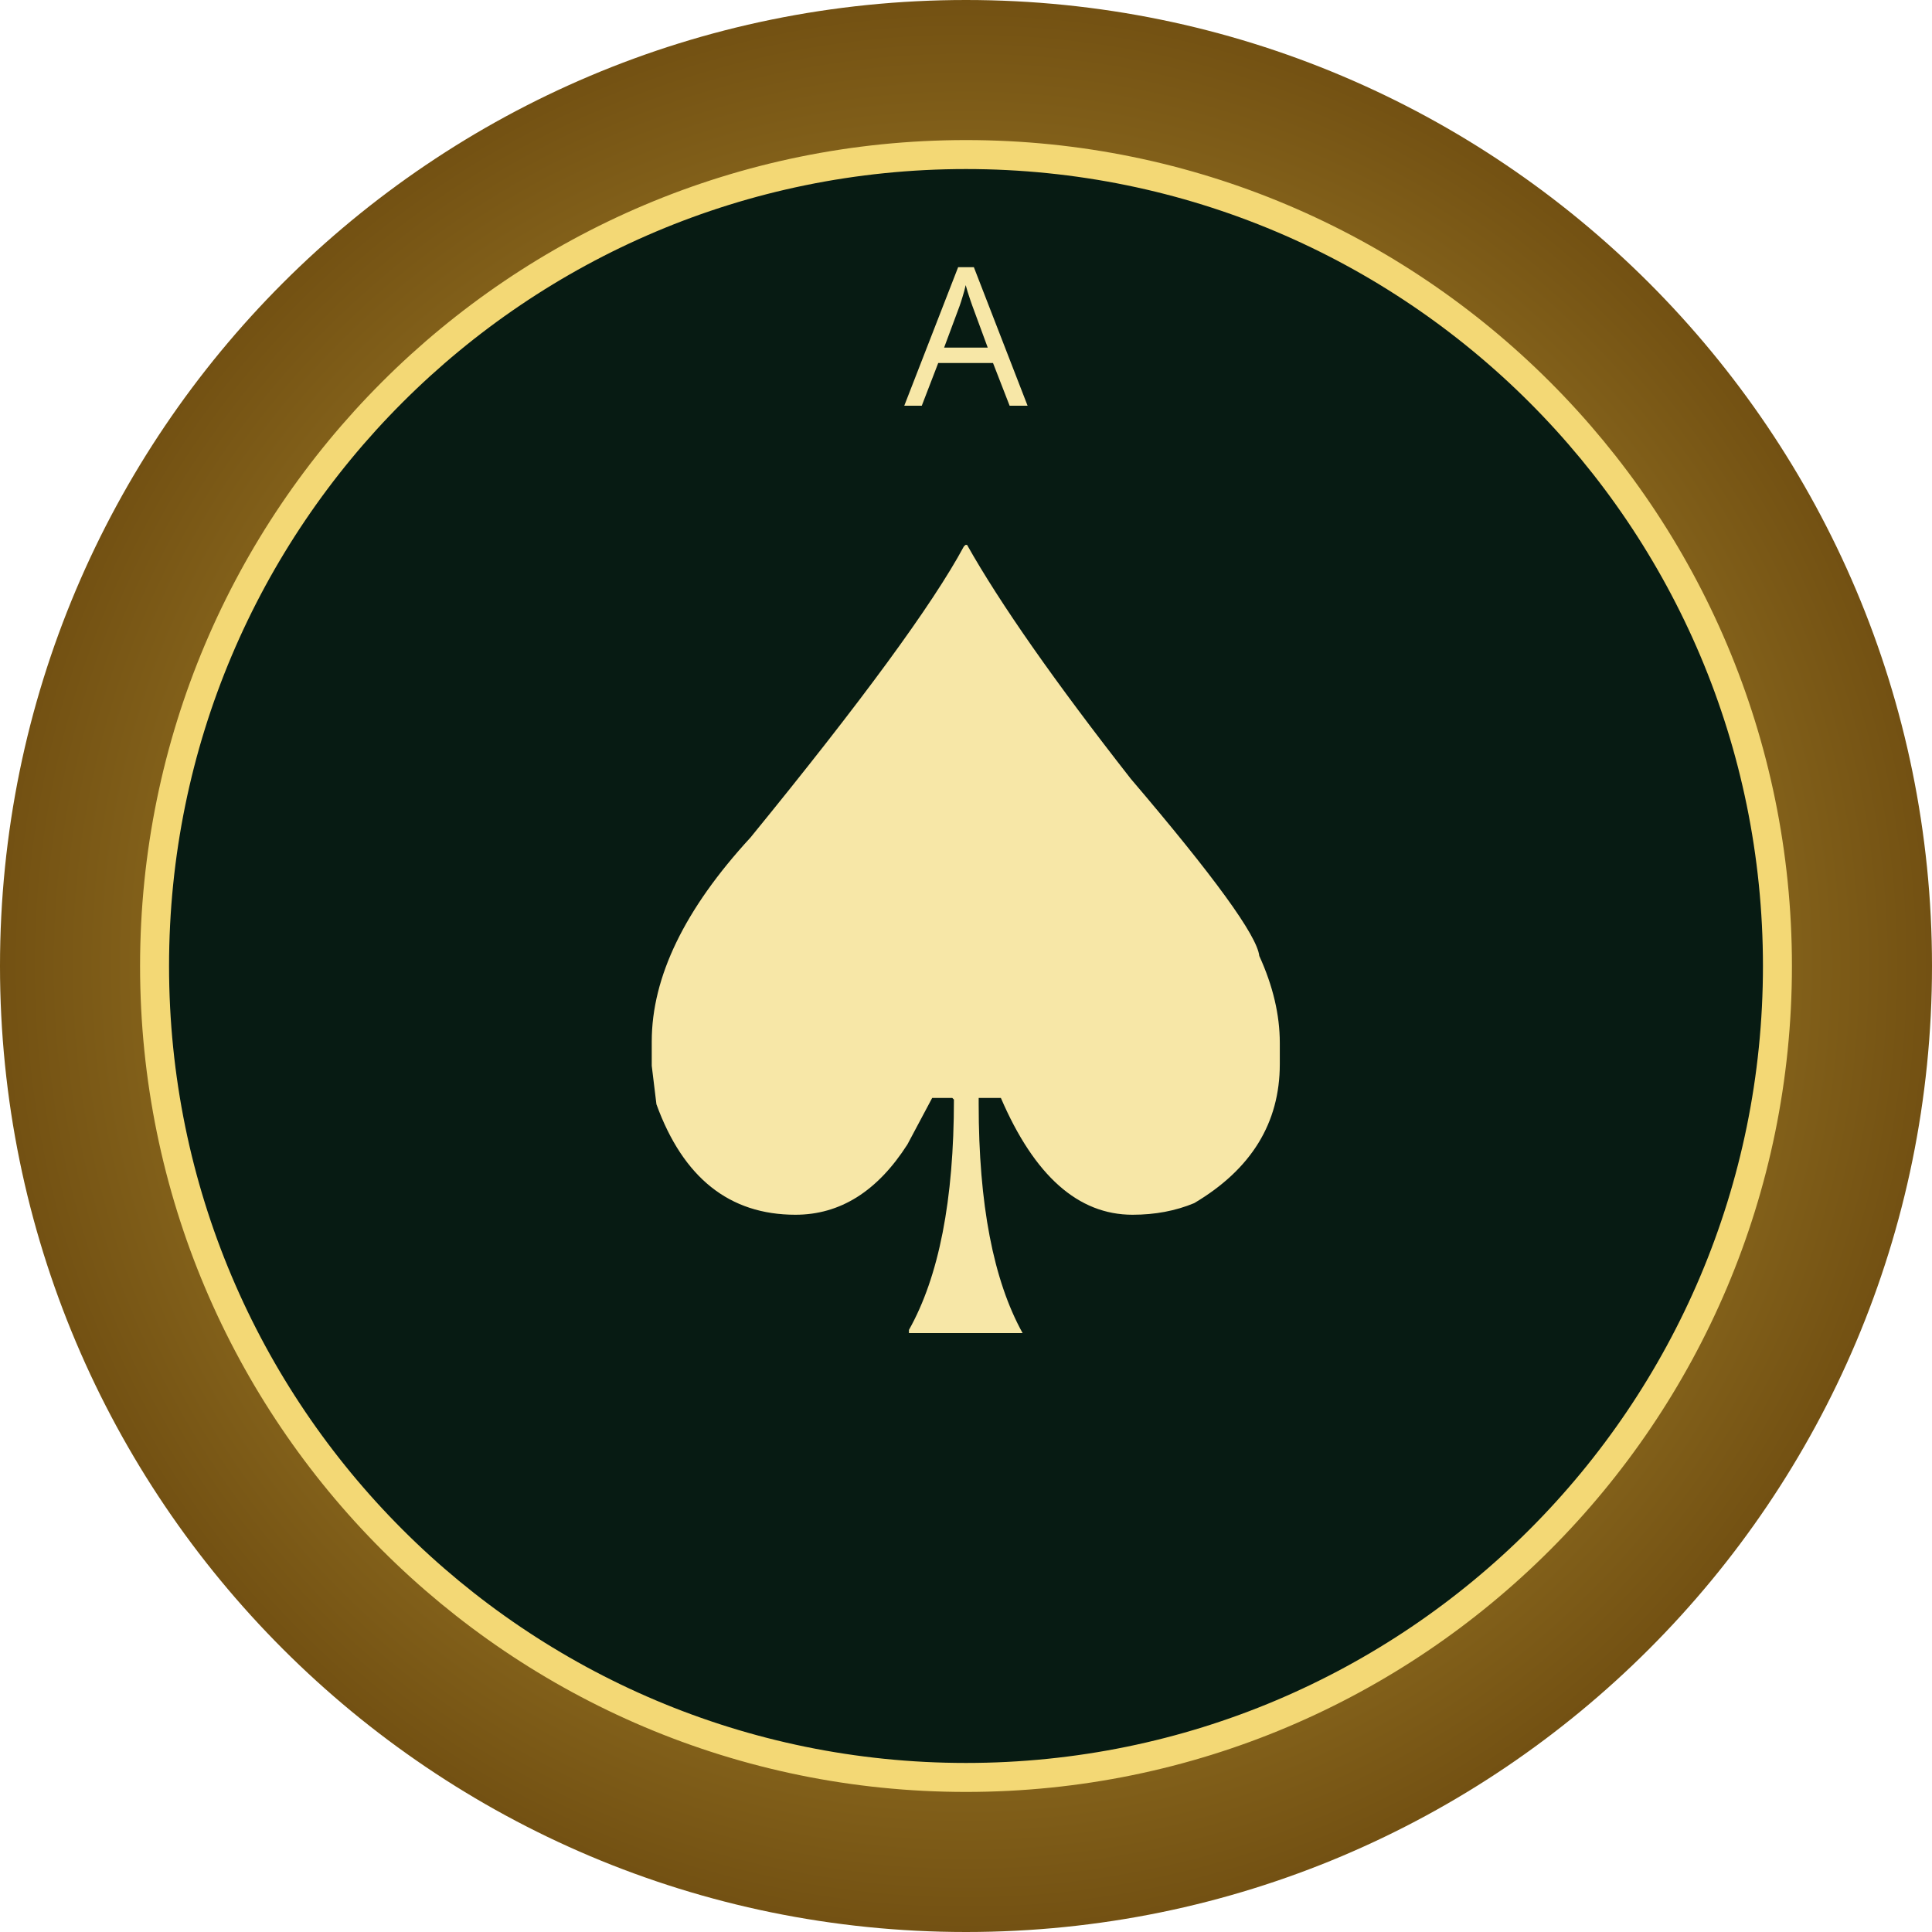
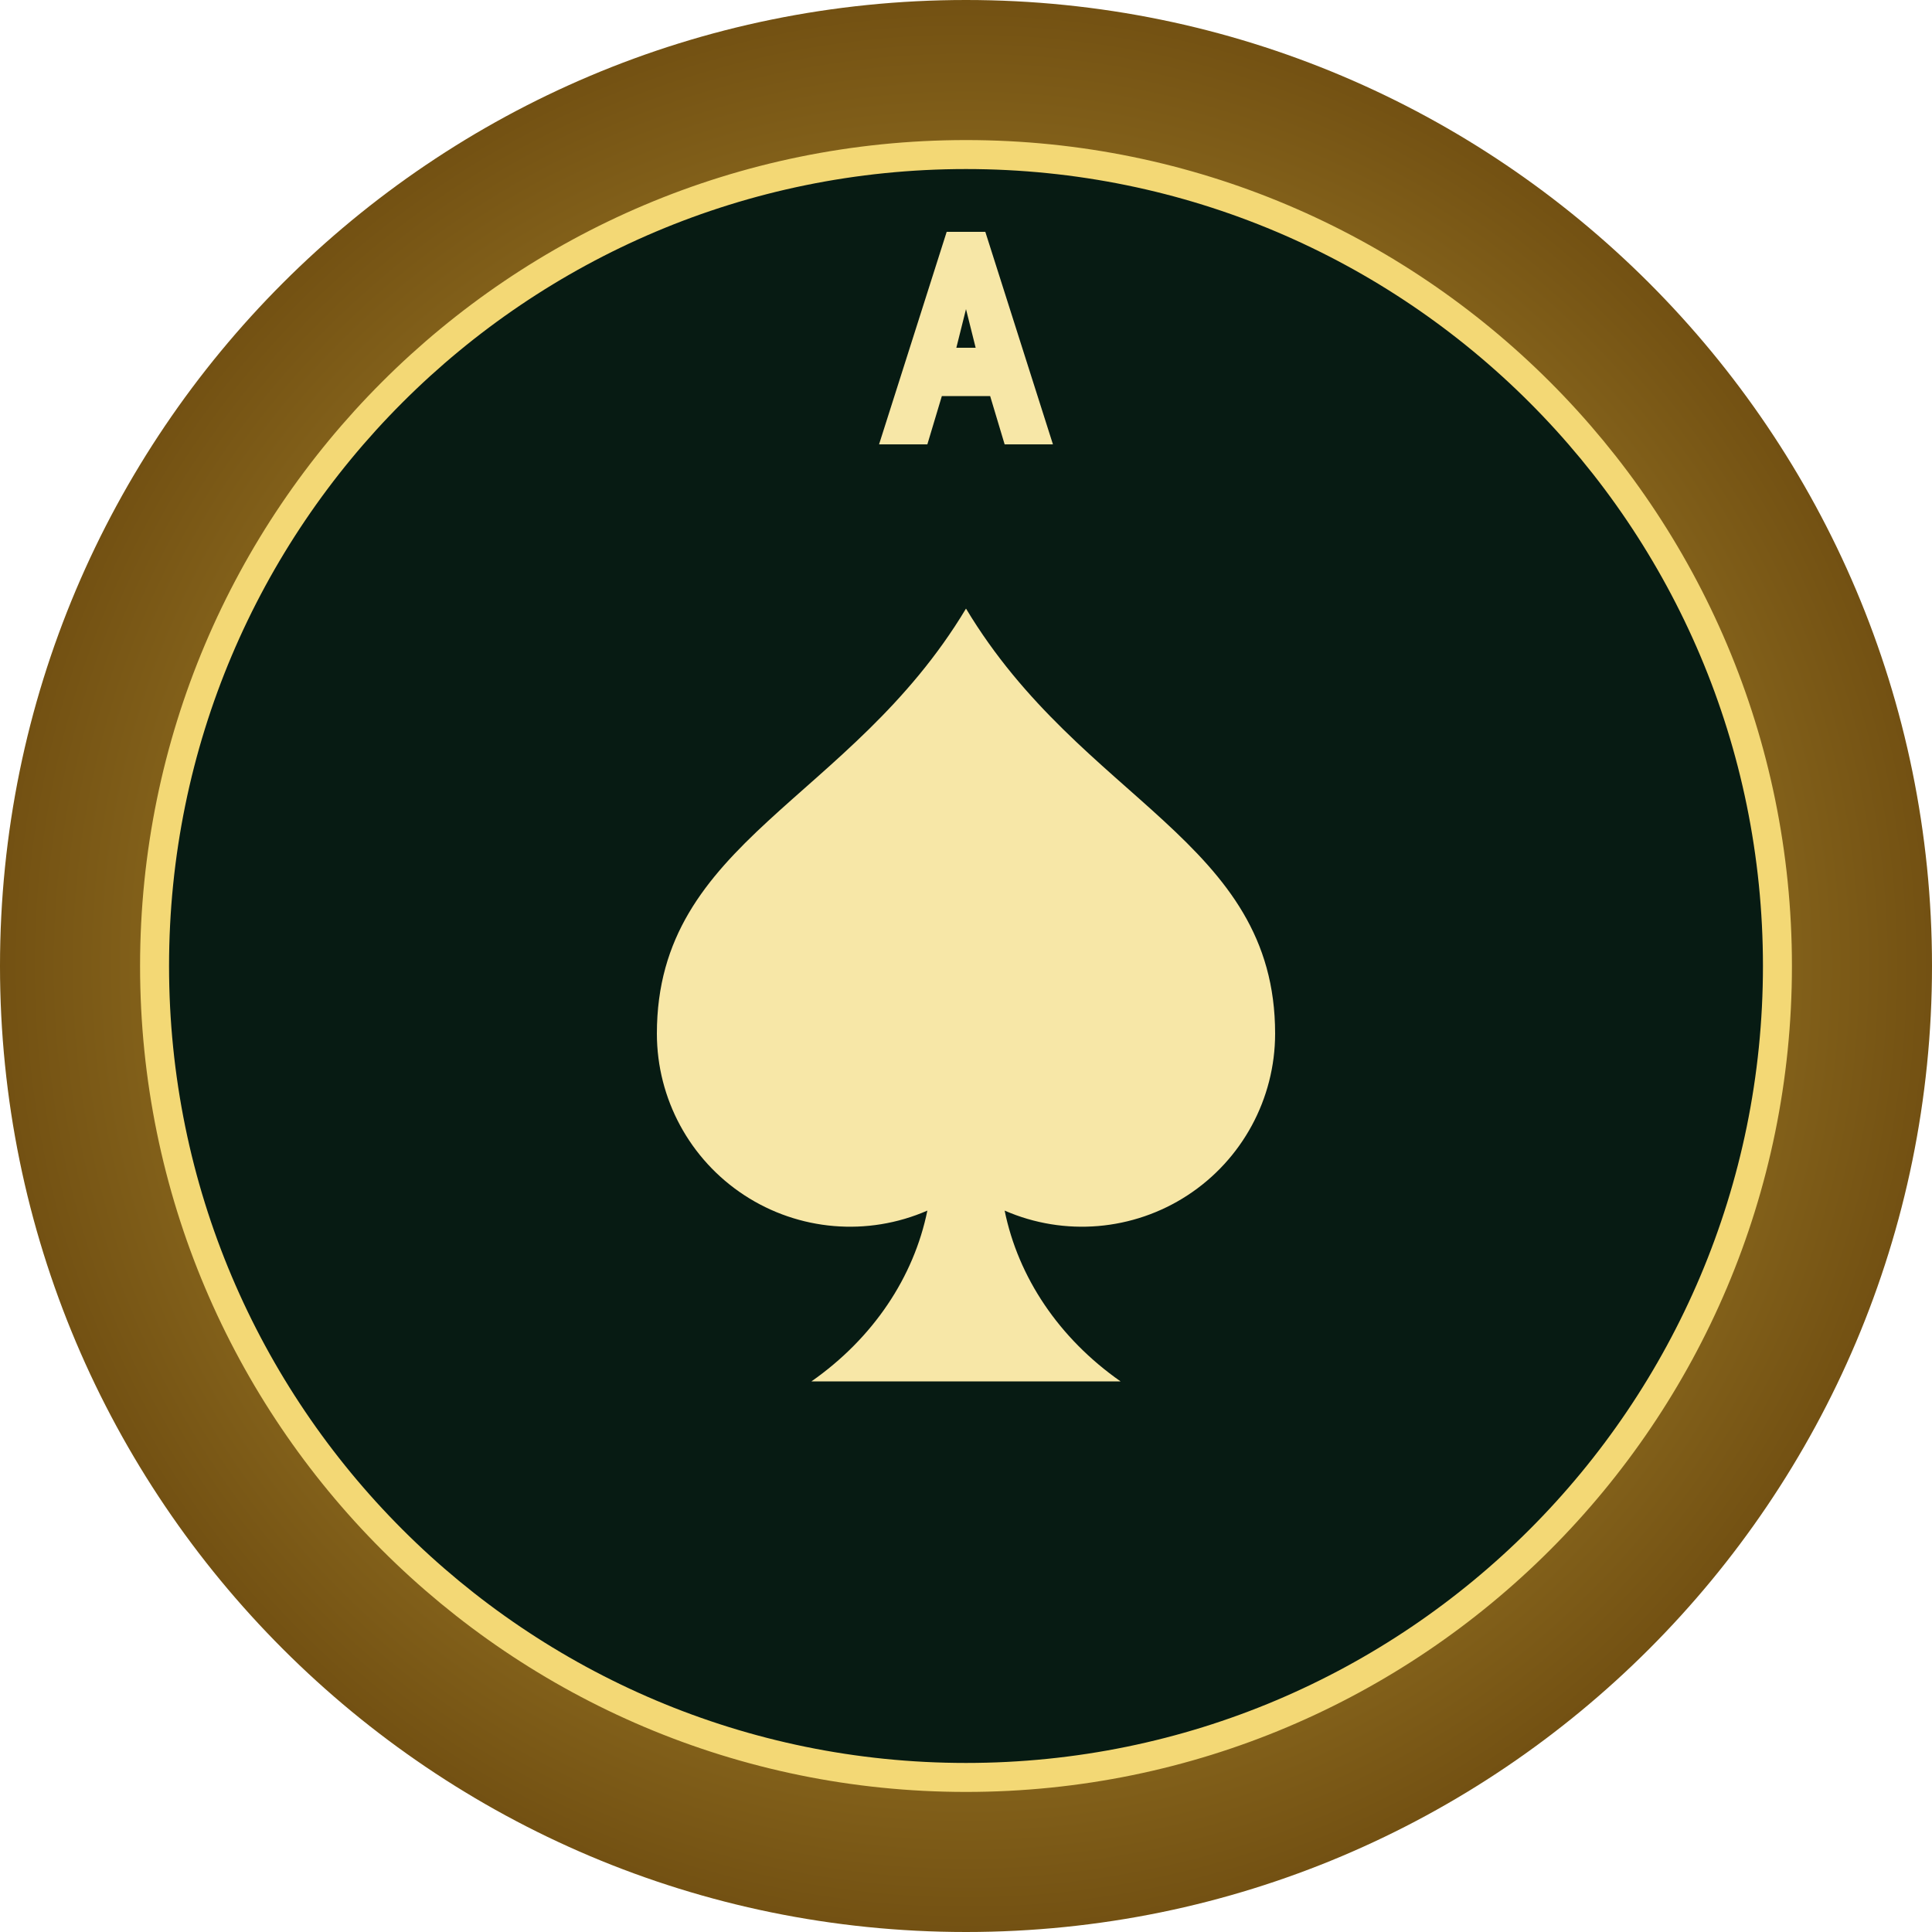
<svg xmlns="http://www.w3.org/2000/svg" viewBox="0 0 200 200">
  <defs>
    <radialGradient id="bg">
      <stop stop-color="#d8b744" />
      <stop offset="1" stop-color="#725012" />
    </radialGradient>
  </defs>
  <circle cx="100" cy="100" r="100" fill="url(#bg)" />
  <circle cx="100" cy="100" r="84" fill="#071b13" stroke="#f3d875" stroke-width="3" />
-   <text x="100" y="138" text-anchor="middle" fill="#f7e7a7" font-family="serif" font-size="112">♠</text>
-   <text x="100" y="42" text-anchor="middle" fill="#f7e7a7" font-family="sans-serif" font-size="20" letter-spacing="4">A</text>
+   <path d="M12 2C9 7 4 8 4 13a5 5 0 0 0 7 4.58c-.35 1.72-1.4 3.3-3 4.42h8c-1.6-1.12-2.65-2.7-3-4.42A5 5 0 0 0 20 13c0-5-5-6-8-11Z" transform="translate(52 55) scale(4)" fill="#f7e7a7" />
+   <path d="M91 46 98 24h4l7 22h-5l-1.5-5h-5L96 46Zm8-10h2l-1-4Z" fill="#f7e7a7" fill-rule="evenodd" />
</svg>
